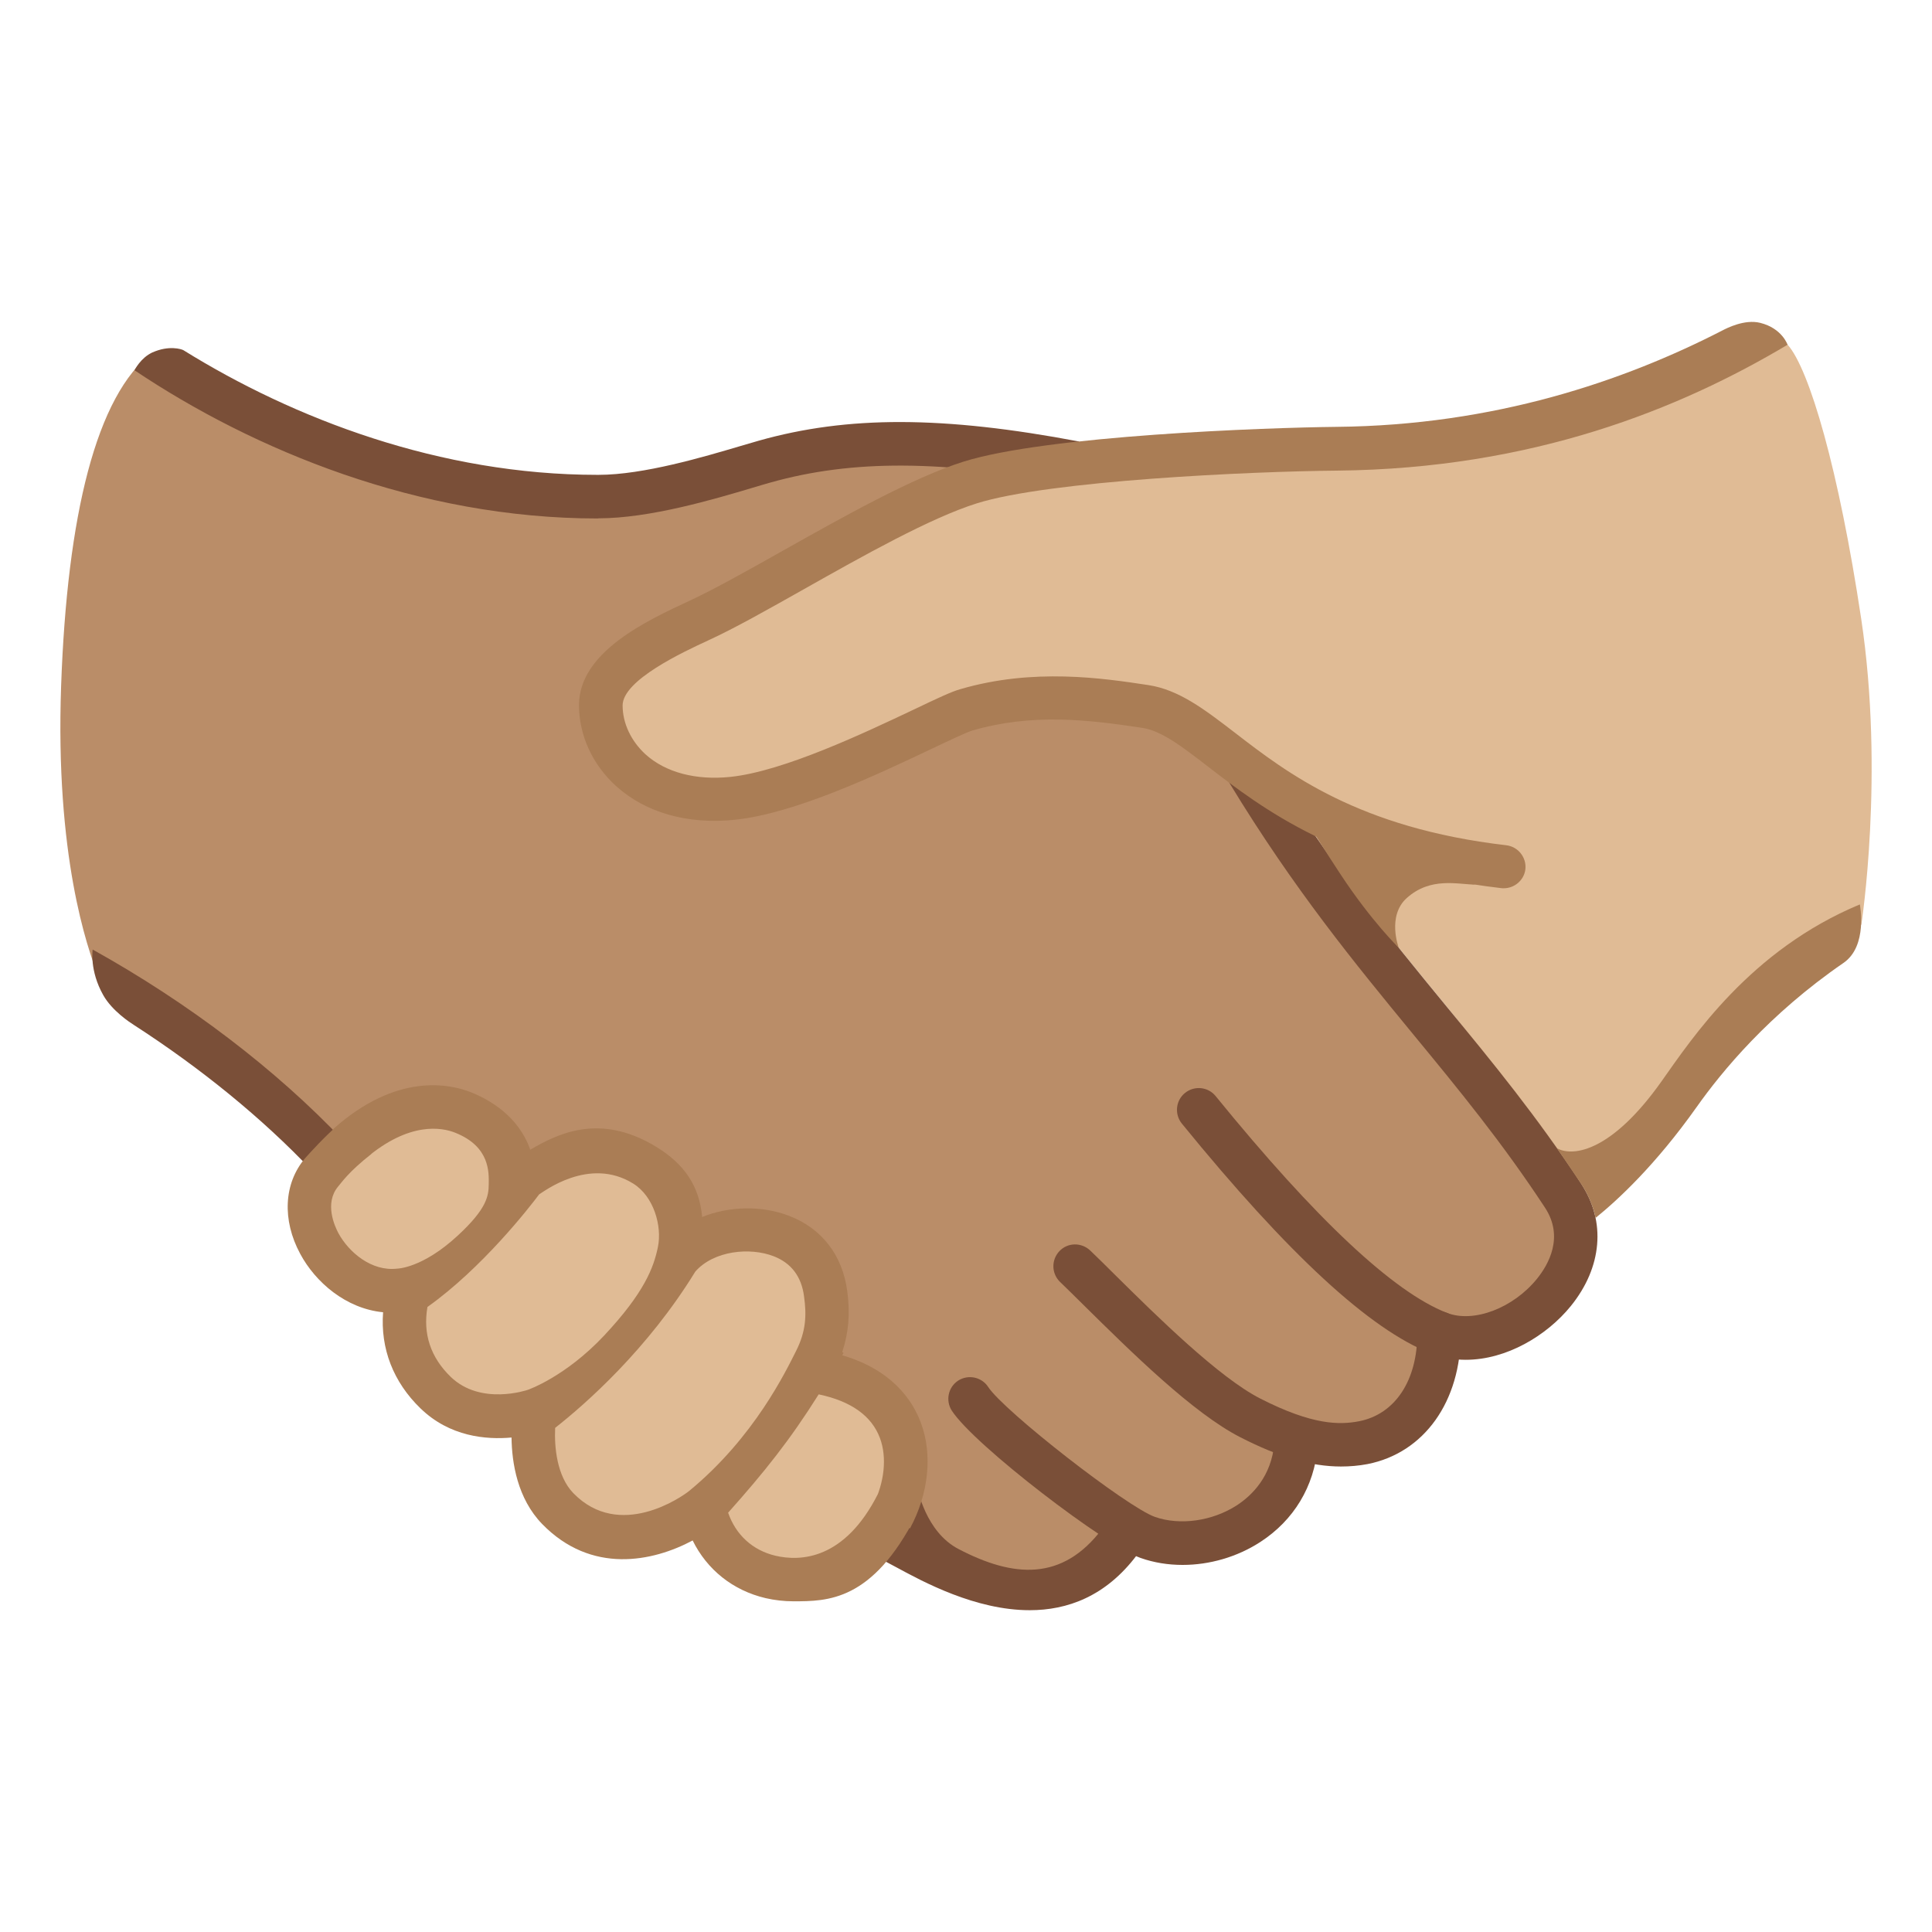
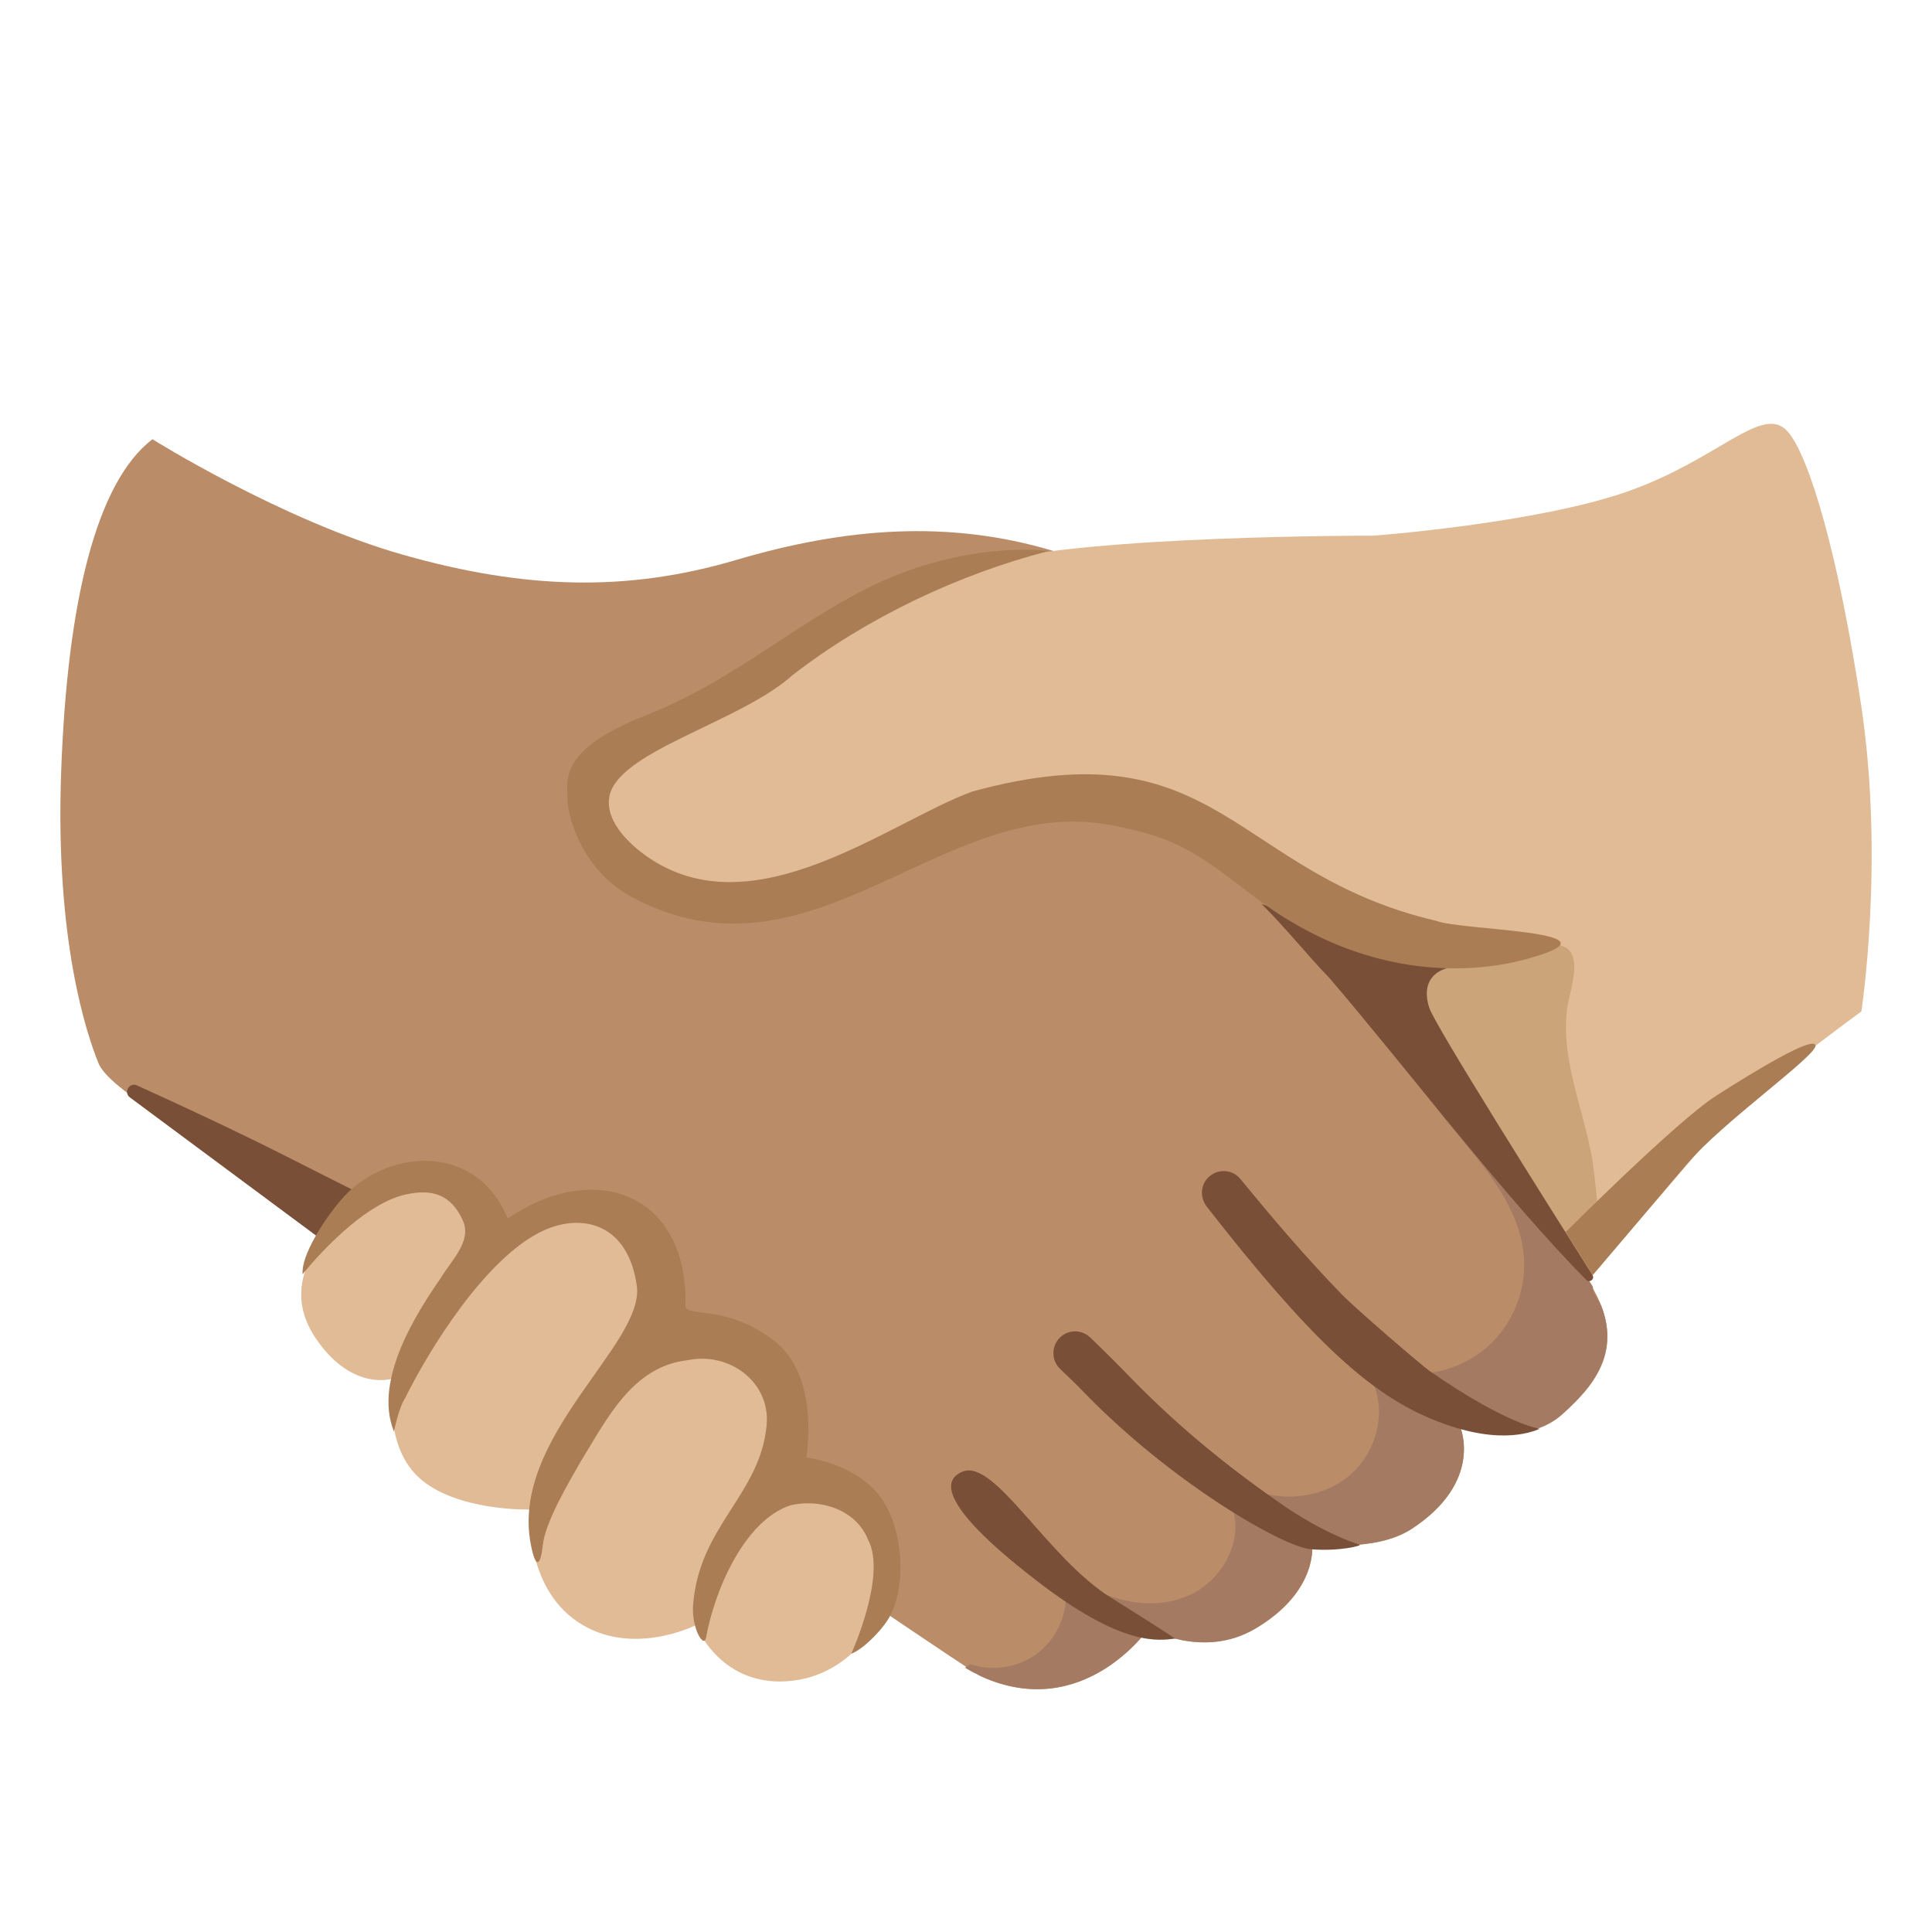
<svg xmlns="http://www.w3.org/2000/svg" version="1.1" id="Layer_2" x="0px" y="0px" viewBox="0 0 128 128" style="enable-background:new 0 0 128 128;" xml:space="preserve">
-   <g>
-     <path style="fill:#BA8D68;" d="M10.1,23.35c-3.73,2.85-5.65,10.81-6.05,22.07C3.65,56.68,5.77,62.8,6.51,64.65s6.3,4.61,12.56,9.45   c4.59,3.55,40.63,28.64,44.9,30.59c6.79,3.09,11.11-3.16,11.11-3.16s3.6,2.06,7.08,0c4.25-2.52,3.75-5.65,3.75-5.65   s4.38,1.01,6.61-0.96c2.23-1.97,3.22-6.7,3.22-6.7s2.95,1.34,5.45-0.89c2.5-2.23,4.4-5.25,1.75-9.37   c-2.65-4.12-13.43-17.1-16.23-20.74c-2.8-3.64-10-24.4-16.93-26.47s-13.77-1.54-21.01,0.6s-14.01,1.94-22.05-0.34   S10.1,23.35,10.1,23.35z" />
-     <path style="fill:#E0BB95;" d="M123.31,41c-1.48-9.85-3.43-16.55-4.88-18.17c-1.66-1.84-4.51,1.82-10.54,3.96   C101.86,28.93,91,29.74,91,29.74s-17.47-0.51-24.01,1.69c-2.46,0.82-26.73,11.05-27.46,15.34c-0.31,1.82,1.71,5.89,6.73,6.3   c8.15,0.67,18.34-6.43,18.34-6.43c0.12-0.2,1.33-0.54,6.9-0.54c5.57,0,12.04,3.65,12.45,4.33c4.16,6.85,8.11,11.65,11.92,16.29   c2.79,3.39,9.35,12.36,9.35,12.36s7.37-8.71,9.25-10.72c1.88-2.01,8.85-7.1,8.85-7.1S124.86,51.3,123.31,41z" />
-     <path style="fill:#E0BB95;" d="M26.59,85.83c0,0-2.66,0.94-5.09-2.55s-0.4-5.89,2.08-7.84s5.76-2.89,7.71-1.41   c1.94,1.47,2.75,4.02,2.75,4.02s4.02-3.28,7.64-1.27c3.62,2.01,3.39,5.67,3.39,5.67s3.51-2.13,7.2,0c3.69,2.13,1.88,8.27,1.88,8.27   s4.29,0.13,5.09,4.36c0.8,4.22-0.2,8.71-5.03,9.52c-4.82,0.8-7.64-3.72-7.64-3.72s-4.82,2.91-8.38,0.51   c-3.56-2.4-3.15-7.44-3.15-7.44s-4.35,0.72-6.8-1.56S26.59,85.83,26.59,85.83z" />
-     <g>
-       <g>
-         <path style="fill:#7A4F38;" d="M78.35,103.68c-0.96,0-1.9-0.15-2.78-0.46c-2.26-0.79-11.01-7.45-12.51-9.76     c-0.43-0.67-0.24-1.56,0.42-1.99c0.67-0.43,1.56-0.24,1.99,0.42c1.04,1.6,9.2,7.96,11.05,8.61c1.66,0.58,3.79,0.28,5.41-0.76     c1.03-0.67,2.31-1.93,2.5-4.14c0.07-0.79,0.77-1.38,1.56-1.31c0.79,0.07,1.38,0.77,1.31,1.56c-0.23,2.63-1.58,4.87-3.8,6.31     C81.96,103.16,80.13,103.68,78.35,103.68z" />
-       </g>
-       <g>
-         <path style="fill:#7A4F38;" d="M88.84,97.16c-1.97,0-4.09-0.62-6.65-1.93c-3.15-1.6-7.3-5.71-10.33-8.7     c-0.61-0.6-1.16-1.15-1.63-1.6c-0.57-0.55-0.59-1.46-0.04-2.04s1.46-0.59,2.04-0.04c0.48,0.46,1.04,1.01,1.66,1.63     c2.73,2.7,6.86,6.78,9.61,8.18c3.47,1.77,5.25,1.75,6.55,1.5c2.38-0.47,3.86-2.7,3.85-5.84c0-0.8,0.64-1.44,1.44-1.44     c0,0,0,0,0,0c0.79,0,1.44,0.64,1.44,1.44c0.01,4.53-2.42,7.94-6.18,8.68C90.02,97.11,89.43,97.16,88.84,97.16z" />
-       </g>
-       <g>
-         <path style="fill:#7A4F38;" d="M97.11,90.09c-0.77,0-1.55-0.13-2.3-0.42c-4.05-1.58-9.45-6.56-16.51-15.23     c-0.5-0.62-0.41-1.53,0.21-2.03c0.62-0.5,1.53-0.41,2.03,0.21c6.64,8.16,11.79,12.99,15.32,14.36c1.77,0.69,4.4-0.31,5.98-2.27     c0.74-0.92,1.8-2.75,0.52-4.7c-2.83-4.31-5.69-7.79-8.72-11.47c-3.88-4.72-7.89-9.6-12.16-16.62c-0.41-0.68-0.2-1.57,0.48-1.98     c0.68-0.41,1.57-0.2,1.98,0.48c4.16,6.85,8.11,11.65,11.92,16.29c3.08,3.74,5.98,7.28,8.9,11.72c1.65,2.5,1.39,5.53-0.69,8.1     C102.47,88.5,99.8,90.09,97.11,90.09z" />
-       </g>
-       <g>
-         <path style="fill:#AA7D55;" d="M104.63,78.24l-1.47-2.16c1.12,0.6,3.67,0.14,6.9-4.41c2.05-2.89,5.88-8.72,13.16-11.75     c0,0,0.55,2.76-1.09,3.88c-4.94,3.4-8.05,7.18-9.72,9.54c-2.74,3.87-5.26,6.19-6.7,7.35C105.71,80.69,105.53,79.53,104.63,78.24z     " />
-       </g>
-       <g>
-         <path style="fill:#7A4F38;" d="M68.22,106.68c-3.59,0-7.06-1.88-8.81-2.83c-0.29-0.16-0.54-0.29-0.75-0.4l2.13-4.86     c0,0,0.52,2.9,2.72,4.04c3.62,1.89,6.87,2.16,9.51-1.34l2.3,1.74C73.25,105.78,70.7,106.68,68.22,106.68z" />
-       </g>
-       <g>
-         <path style="fill:#7A4F38;" d="M20.67,77.56c-3.3-3.48-7.35-6.78-11.81-9.66c-0.22-0.14-1.43-0.92-2.02-1.97     c-0.92-1.63-0.7-3.02-0.7-3.02c6.33,3.52,12.13,7.93,16.62,12.67L20.67,77.56z" />
-       </g>
-       <g>
-         <path style="fill:#7A4F38;" d="M39.59,34.35c-11.86,0-22.81-4.54-30.68-9.82c0,0,0.41-0.83,1.19-1.18     c1.09-0.49,1.93-0.22,2.05-0.15c7.31,4.54,17,8.26,27.43,8.26c0.02,0,0.04,0,0.07,0c2.99,0,7.01-1.2,9.41-1.91     c0.45-0.13,0.85-0.25,1.2-0.35c5.9-1.67,12.25-1.65,21.23,0.05l-0.54,2.83c-8.51-1.61-14.47-1.64-19.91-0.11     c-0.33,0.09-0.72,0.21-1.16,0.34c-2.55,0.76-6.82,2.03-10.22,2.03C39.64,34.35,39.61,34.35,39.59,34.35z" />
-       </g>
-       <g>
-         <path style="fill:#AA7D55;" d="M99.62,58.85c-0.06,0-0.11,0-0.17-0.01c-10.58-1.23-15.89-5.33-19.4-8.04     c-1.73-1.33-3.09-2.39-4.39-2.58c-3.68-0.56-7.32-0.96-11.24,0.18c-0.37,0.11-1.47,0.63-2.65,1.19     c-3.61,1.71-9.06,4.3-13.07,4.72c-3.12,0.33-5.91-0.46-7.86-2.21c-1.58-1.42-2.48-3.38-2.48-5.38c0-3.51,4.44-5.58,7.37-6.94     c1.61-0.75,3.8-1.98,6.11-3.28c4.04-2.27,8.62-4.85,11.98-5.91c5.52-1.74,20.07-2.26,24.73-2.31c10.45-0.1,19.04-3.03,25.57-6.39     c0.27-0.14,1.46-0.76,2.5-0.5c1.45,0.36,1.81,1.45,1.81,1.45c-7.13,4.25-16.87,8.21-29.84,8.34c-5.72,0.05-19.08,0.66-23.88,2.17     c-3.08,0.97-7.52,3.47-11.44,5.68c-2.36,1.33-4.59,2.59-6.31,3.38c-1.71,0.79-5.71,2.65-5.71,4.33c0,1.18,0.56,2.36,1.52,3.24     c1.33,1.2,3.34,1.73,5.63,1.49c3.52-0.37,8.91-2.93,12.14-4.46c1.63-0.78,2.51-1.19,3.08-1.35c4.85-1.42,9.44-0.73,12.47-0.27     c2.03,0.31,3.74,1.63,5.72,3.15c3.46,2.67,8.19,6.32,17.98,7.46c0.79,0.09,1.36,0.81,1.27,1.6     C100.97,58.31,100.35,58.85,99.62,58.85z" />
-       </g>
-       <path style="fill:#AA7D55;" d="M60.29,101.26c1.22-2.26,1.52-4.86,0.72-7c-0.58-1.56-1.97-3.52-5.21-4.47    c0.03-0.06,0.06-0.11,0.09-0.16l-0.09-0.05c0.43-1.31,0.53-2.56,0.33-4.06c-0.32-2.36-1.68-4.13-3.83-4.96    c-1.82-0.71-4.02-0.65-5.78,0.07c-0.19-2.05-1.17-3.51-3.06-4.66c-3.78-2.3-6.6-0.8-8.33,0.2c-0.77-2.21-2.68-3.3-3.89-3.79    c-1.44-0.58-4.96-1.33-9.15,2.41l2.14,1.96c2.89-2.46,5.05-2.06,5.94-1.7c2.3,0.92,2.22,2.63,2.21,3.42    c-0.01,0.78-0.13,1.61-2.04,3.38c-2.36,2.19-4.03,2.2-4.03,2.2c-1.69,0.2-3.2-1.08-3.89-2.35c-0.24-0.45-0.95-1.99-0.01-3.1    c0.22-0.25,0.67-0.95,2.2-2.15l-2.11-2c-0.92,0.76-2.07,2.04-2.29,2.29c-1.41,1.66-1.53,4.09-0.32,6.33    c1,1.87,3.02,3.63,5.49,3.87c-0.18,2.4,0.67,4.62,2.48,6.37c1.94,1.88,4.35,2.08,6.03,1.93c0.02,1.68,0.39,4.04,2.03,5.73    c3.26,3.35,7.33,2.5,9.97,1.09c0.95,1.93,2.66,3.31,4.83,3.82c0.61,0.14,1.23,0.21,1.84,0.21c2.28,0,5.23,0,8.13-5.67    c-0.9-0.56-1.76-1-2.52-1.45c-2.21,4.38-5.14,4.49-6.8,4.1c-1.51-0.36-2.62-1.38-3.13-2.85c2.41-2.7,4.11-4.83,6-7.84    c2.14,0.45,3.51,1.42,4.06,2.9c0.48,1.29,0.29,2.95-0.45,4.43L60.29,101.26z M34.97,92.08c-0.03,0.01-3.11,1.07-5.11-0.86    c-1.33-1.29-1.85-2.85-1.54-4.63c3.62-2.57,6.75-6.59,7.4-7.46c0.23-0.12,3.3-2.55,6.24-0.71c1.36,0.85,1.91,2.81,1.63,4.19    c-0.28,1.38-0.92,3.05-3.56,5.87C37.45,91.23,34.97,92.08,34.97,92.08z M52.74,89.51c-0.67,1.32-2.75,5.7-7.07,9.26    c-0.49,0.4-4.62,3.3-7.68,0.16c-1.1-1.13-1.27-3.07-1.21-4.33c2.05-1.61,6.13-5.21,9.29-10.36c1.23-1.39,3.62-1.62,5.19-1.01    c1.16,0.45,1.84,1.34,2.01,2.66C53.44,87.11,53.41,88.19,52.74,89.51z" />
-     </g>
-     <path style="fill:#AA7D55;" d="M92.67,62.79c0,0-0.8-2.11,0.54-3.3c1.57-1.4,3.33-0.9,4.55-0.88c0,0-2.37-0.62-5.39-1.83   c-3.75-1.51-6.33-3.38-6.33-3.38s0.67,1.34,2.75,4.49C90.86,61.04,92.67,62.79,92.67,62.79z" />
-   </g>
+   <path style="fill:#BA8D68;" d="M105.21,84.82c-2.65-4.12-15.7-18.21-18.5-21.85s-10-24.4-16.93-26.47  c-6.93-2.08-13.77-1.54-21.01,0.6c-7.24,2.14-14.01,1.94-22.05-0.34c-8.04-2.28-16.62-7.66-16.62-7.66  c-3.73,2.85-5.65,10.81-6.05,22.07c-0.4,11.26,1.72,17.38,2.46,19.24c0.74,1.86,6.3,4.61,12.56,9.45  c0.54,0.41,44.98,30.77,45.92,31.2c6.79,3.09,11.11-3.16,11.11-3.16s3.6,2.06,7.08,0c4.25-2.52,3.75-5.65,3.75-5.65  s4.12,0.67,6.61-0.96c4.75-3.11,3.22-6.7,3.22-6.7s4.24,1.36,6.74-0.88C106,91.47,107.85,88.94,105.21,84.82z" />
+   <path style="fill:#E0BB95;" d="M58.4,101.98c-0.06-0.16-0.12-0.32-0.21-0.48c-1.94-3.75-5.63-3.6-5.79-3.73  c-0.21-0.16-0.17-2.96-0.4-4.05c-1.22-5.71-7.82-5.56-7.99-5.68c-0.23-0.15,0.98-4.05-2.84-7.34c-0.91-0.79-2.29-0.71-3.49-0.57  c-3.37,0.41-4.91,1.99-5.15,1.94c-0.57-0.11,0.07-4.29-4.07-4.43c-3.01-0.1-4.98,1.37-6.64,3.65c-1.7,2.34-2.76,4.71-0.83,7.48  c2.43,3.49,5.09,2.55,5.09,2.55s-0.8,4.27,1.65,6.55s7.39,2.14,7.39,2.14s-0.41,5.04,3.15,7.44s7.83,0.22,7.83,0.22  s1.66,4.3,6.51,3.67C56.86,110.8,60.01,106.21,58.4,101.98z" />
+   <path style="fill:#A47B62;" d="M105.88,86.12c-0.18-0.28-0.33-0.51-0.35-0.85c-0.02-0.38-10.16-13.83-14.43-19.24  c0.86,2.47,2.1,4.82,3.68,6.91c2.55,3.38,6.13,6.55,6.2,10.78c0.03,2.08-0.89,4.16-2.46,5.53c-1.57,1.37-3.75,2.01-5.81,1.69  c-0.66-0.1-1.61-0.1-1.69,0.56c-0.03,0.19,0.05,0.38,0.11,0.57c0.66,2.04-0.15,4.42-1.82,5.76c-1.67,1.35-4.05,1.66-6.08,0.96  c-0.53-0.18-1.23-0.39-1.56,0.06c-0.26,0.35-0.09,0.83,0.03,1.24c0.63,2.24-0.86,4.72-3,5.64c-2.13,0.92-4.68,0.48-6.68-0.7  c-0.44-0.26-1.14-0.49-1.36-0.02c-0.07,0.14-0.05,0.31-0.04,0.46c0.08,1.55-0.65,3.13-1.89,4.07s-2.95,1.22-4.43,0.72l-0.37,0.23  c0.44,0.26,0.81,0.45,1.05,0.56c6.79,3.09,11.11-3.16,11.11-3.16s3.6,2.06,7.08,0c4.25-2.52,3.75-5.65,3.75-5.65  s4.12,0.67,6.61-0.96c4.75-3.11,3.22-6.7,3.22-6.7s4.24,1.36,6.74-0.88c0.62-0.55,1.21-1.13,1.72-1.78c1-1.28,1.51-2.8,1.17-4.42  C106.28,87.02,106.14,86.53,105.88,86.12z" />
+   <path style="fill:#7A4F38;" d="M73.62,105.86c3.02,1.88,4.24,2.7,4.24,2.7c-1.09,0.13-3.47,0.58-9.16-3.82  c-1.57-1.21-7.83-6.05-4.93-7.24C65.91,96.62,69.37,103.22,73.62,105.86z" />
+   <path style="fill:#7A4F38;" d="M86.84,102.64c-1.88-0.16-9.26-4.45-14.98-10.35c-0.6-0.62-1.16-1.15-1.63-1.6  c-0.57-0.55-0.59-1.46-0.04-2.04c0.55-0.58,1.46-0.59,2.04-0.04c0.48,0.46,1.04,1.01,1.66,1.63c1.3,1.29,4.62,5.02,11.17,9.52  c1.47,1.01,3.32,2.03,5.02,2.58C90.27,102.4,88.71,102.8,86.84,102.64z" />
+   <path style="fill:#7A4F38;" d="M94.49,93.86c-3.98-1.75-7.86-5.35-14.54-13.92c-0.49-0.63-0.41-1.53,0.21-2.03  c0.62-0.5,1.53-0.41,2.03,0.21c2.14,2.62,4.34,5.2,6.7,7.63c0.93,0.96,5.26,4.68,5.81,5.07c5.19,3.6,7.32,3.84,7.32,3.84  C101.41,94.91,99.05,95.86,94.49,93.86z" />
+   <path style="fill:#7A4F38;" d="M8.61,72.71c-0.45-0.33-0.04-1.03,0.46-0.8c2.93,1.32,7.05,3.25,10.17,4.84  c2.87,1.46,4.63,2.33,4.63,2.33l-2.89,2.81L8.61,72.71z" />
+   <path style="fill:#E0BB95;" d="M123.31,46.75c-1.48-9.85-3.43-16.55-4.88-18.17c-1.66-1.84-4.51,1.82-10.54,3.96S91,35.49,91,35.49  s-18.99-0.04-25.64,1.82c-5.25,1.47-11.75,5.63-17.21,8.93c-4.36,2.64-8.29,4.37-8.62,6.28c-0.31,1.82,1.71,5.89,6.73,6.3  c8.15,0.67,16.77-4.48,16.77-4.48c2.79-1.58,3.83-1.77,9.4-1.77c5.57,0,11.31,4.25,11.72,4.93c4.16,6.85,7.9,10.33,11.72,14.97  c2.79,3.39,9.35,12.36,9.35,12.36s7.37-8.71,9.25-10.72c1.88-2.01,8.85-7.1,8.85-7.1S124.86,57.06,123.31,46.75z" />
+   <path style="fill:#CCA47A;" d="M105.51,76.92c-0.61-3.66-2.38-7.25-1.54-10.84c0.13-0.53,0.25-1.06,0.31-1.6  c0.28-2.86-2.42-1.61-2.82-1.57c-1.03,0.11-12.87-0.33-11.55,1.01l15.3,20.7c0,0,0.6-0.19,0.74-1.67  C106.1,81.45,105.56,77.23,105.51,76.92z" />
+   <path style="fill:#7A4F38;" d="M95.87,64.15l-12.29-4.26c1.62,1.6,2.97,3.33,4.51,4.92c4.68,5.45,11.75,14.71,17.01,19.99  c0.22,0.22,0.57-0.06,0.41-0.32c-2.92-4.61-10.42-16.52-10.81-17.69C93.96,64.52,95.87,64.15,95.87,64.15z" />
+   <path style="fill:#AA7D55;" d="M73.43,54.64c4.55,0.81,5.91,1.9,9.64,4.75c9.16,6.98,17.51,4.33,18.58,4  c5.88-1.73-4.81-1.73-6.49-2.38c-13.51-3.16-14.37-13.04-30.74-8.57c-5.53,2.02-14.55,9.29-21.62,4.26  c-1.01-0.72-2.63-2.17-2.45-3.78c0.34-3.12,8.6-4.99,12.17-8.2c4.87-3.77,10.97-6.67,16.94-8.21c-2.93-0.33-6.26,0.3-8.69,1.09  c-6.51,2.13-11.02,7.04-17.95,9.78c-5.73,2.26-5.24,4.18-5.23,5.51c0.01,1.33,1.06,4.81,4.23,6.52  C53.78,65.84,62.31,52.65,73.43,54.64z" />
+   <path style="fill:#AA7D55;" d="M59.07,106.85c-0.36,0.9-1.88,2.45-2.67,2.71c0,0,2.39-5.22,1.1-7.57c-0.79-1.98-3.15-2.71-5.1-2.27  c-3.14,1.01-5.1,5.81-5.62,8.77c-0.14,0.77-0.98-0.62-0.86-2.17c0.41-5.24,4.43-7.27,4.87-11.88c0.28-2.85-2.45-4.91-5.25-4.32  c-3.65,0.41-5.34,3.91-7.09,6.75c-0.77,1.36-2.33,3.96-2.49,5.51c-0.14,1.35-0.47,1.63-0.79-0.05c-1.39-7.13,7.57-13.28,7.02-17.15  c-0.58-4.1-3.59-4.84-6.19-3.65c-3.88,1.79-7.68,8.1-9.15,11.08c-0.42,0.6-0.75,2.23-0.75,2.23c-1.4-3.44,1.61-8.01,3.11-10.18  c0.65-1.1,2.06-2.42,1.47-3.76c-0.91-2.08-2.46-2.03-3.72-1.78c-3.25,0.65-6.91,5.3-6.91,5.3c-0.12-1.18,1.35-3.52,2.49-4.86  c2.84-3.42,8.96-4.04,11.1,1.17c5.82-3.98,12-1.6,11.77,5.85c0.23,0.68,2.78-0.13,5.87,2.24c3.1,2.37,2.14,7.75,2.14,7.75  s3.1,0.33,4.81,2.48C59.81,101.04,60.06,104.76,59.07,106.85z" />
+   <path style="fill:#AA7D55;" d="M103.73,81.63c0,0,7.32-7.33,9.95-9.02s6.47-4,6.6-3.35s-6.12,5.05-8.47,7.81  c-2.34,2.77-6.28,7.4-6.28,7.4L103.73,81.63z" />
</svg>
